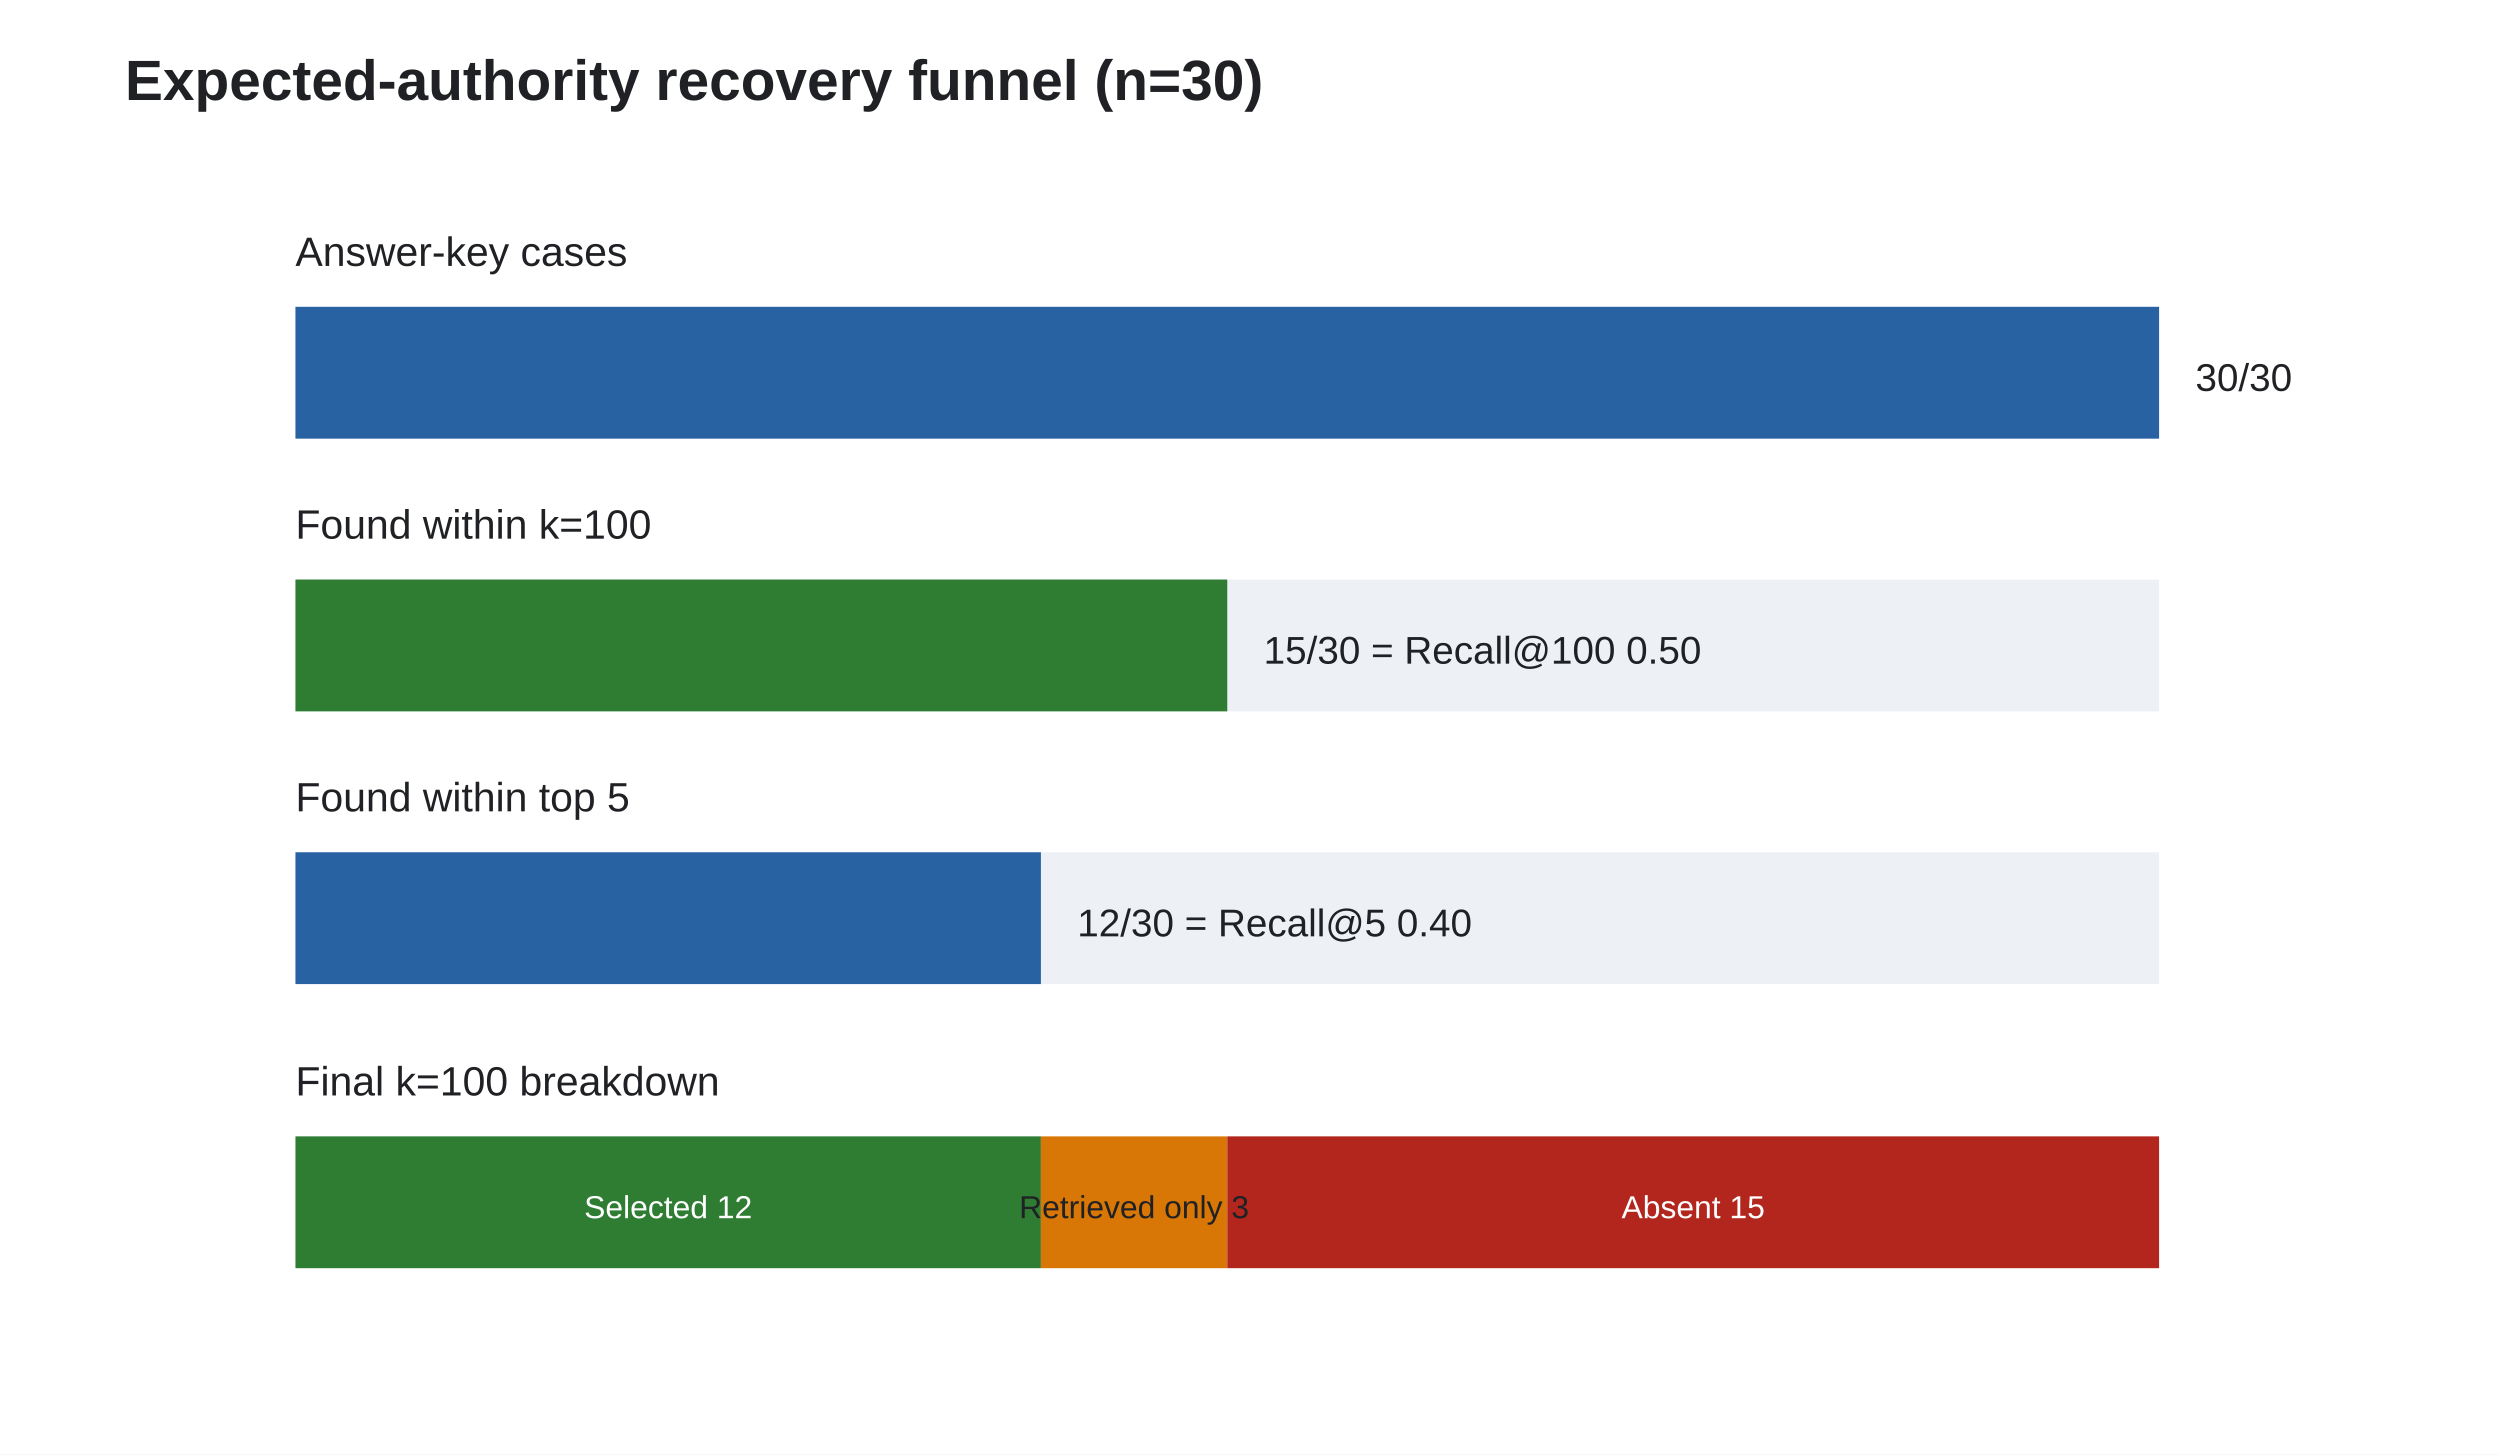
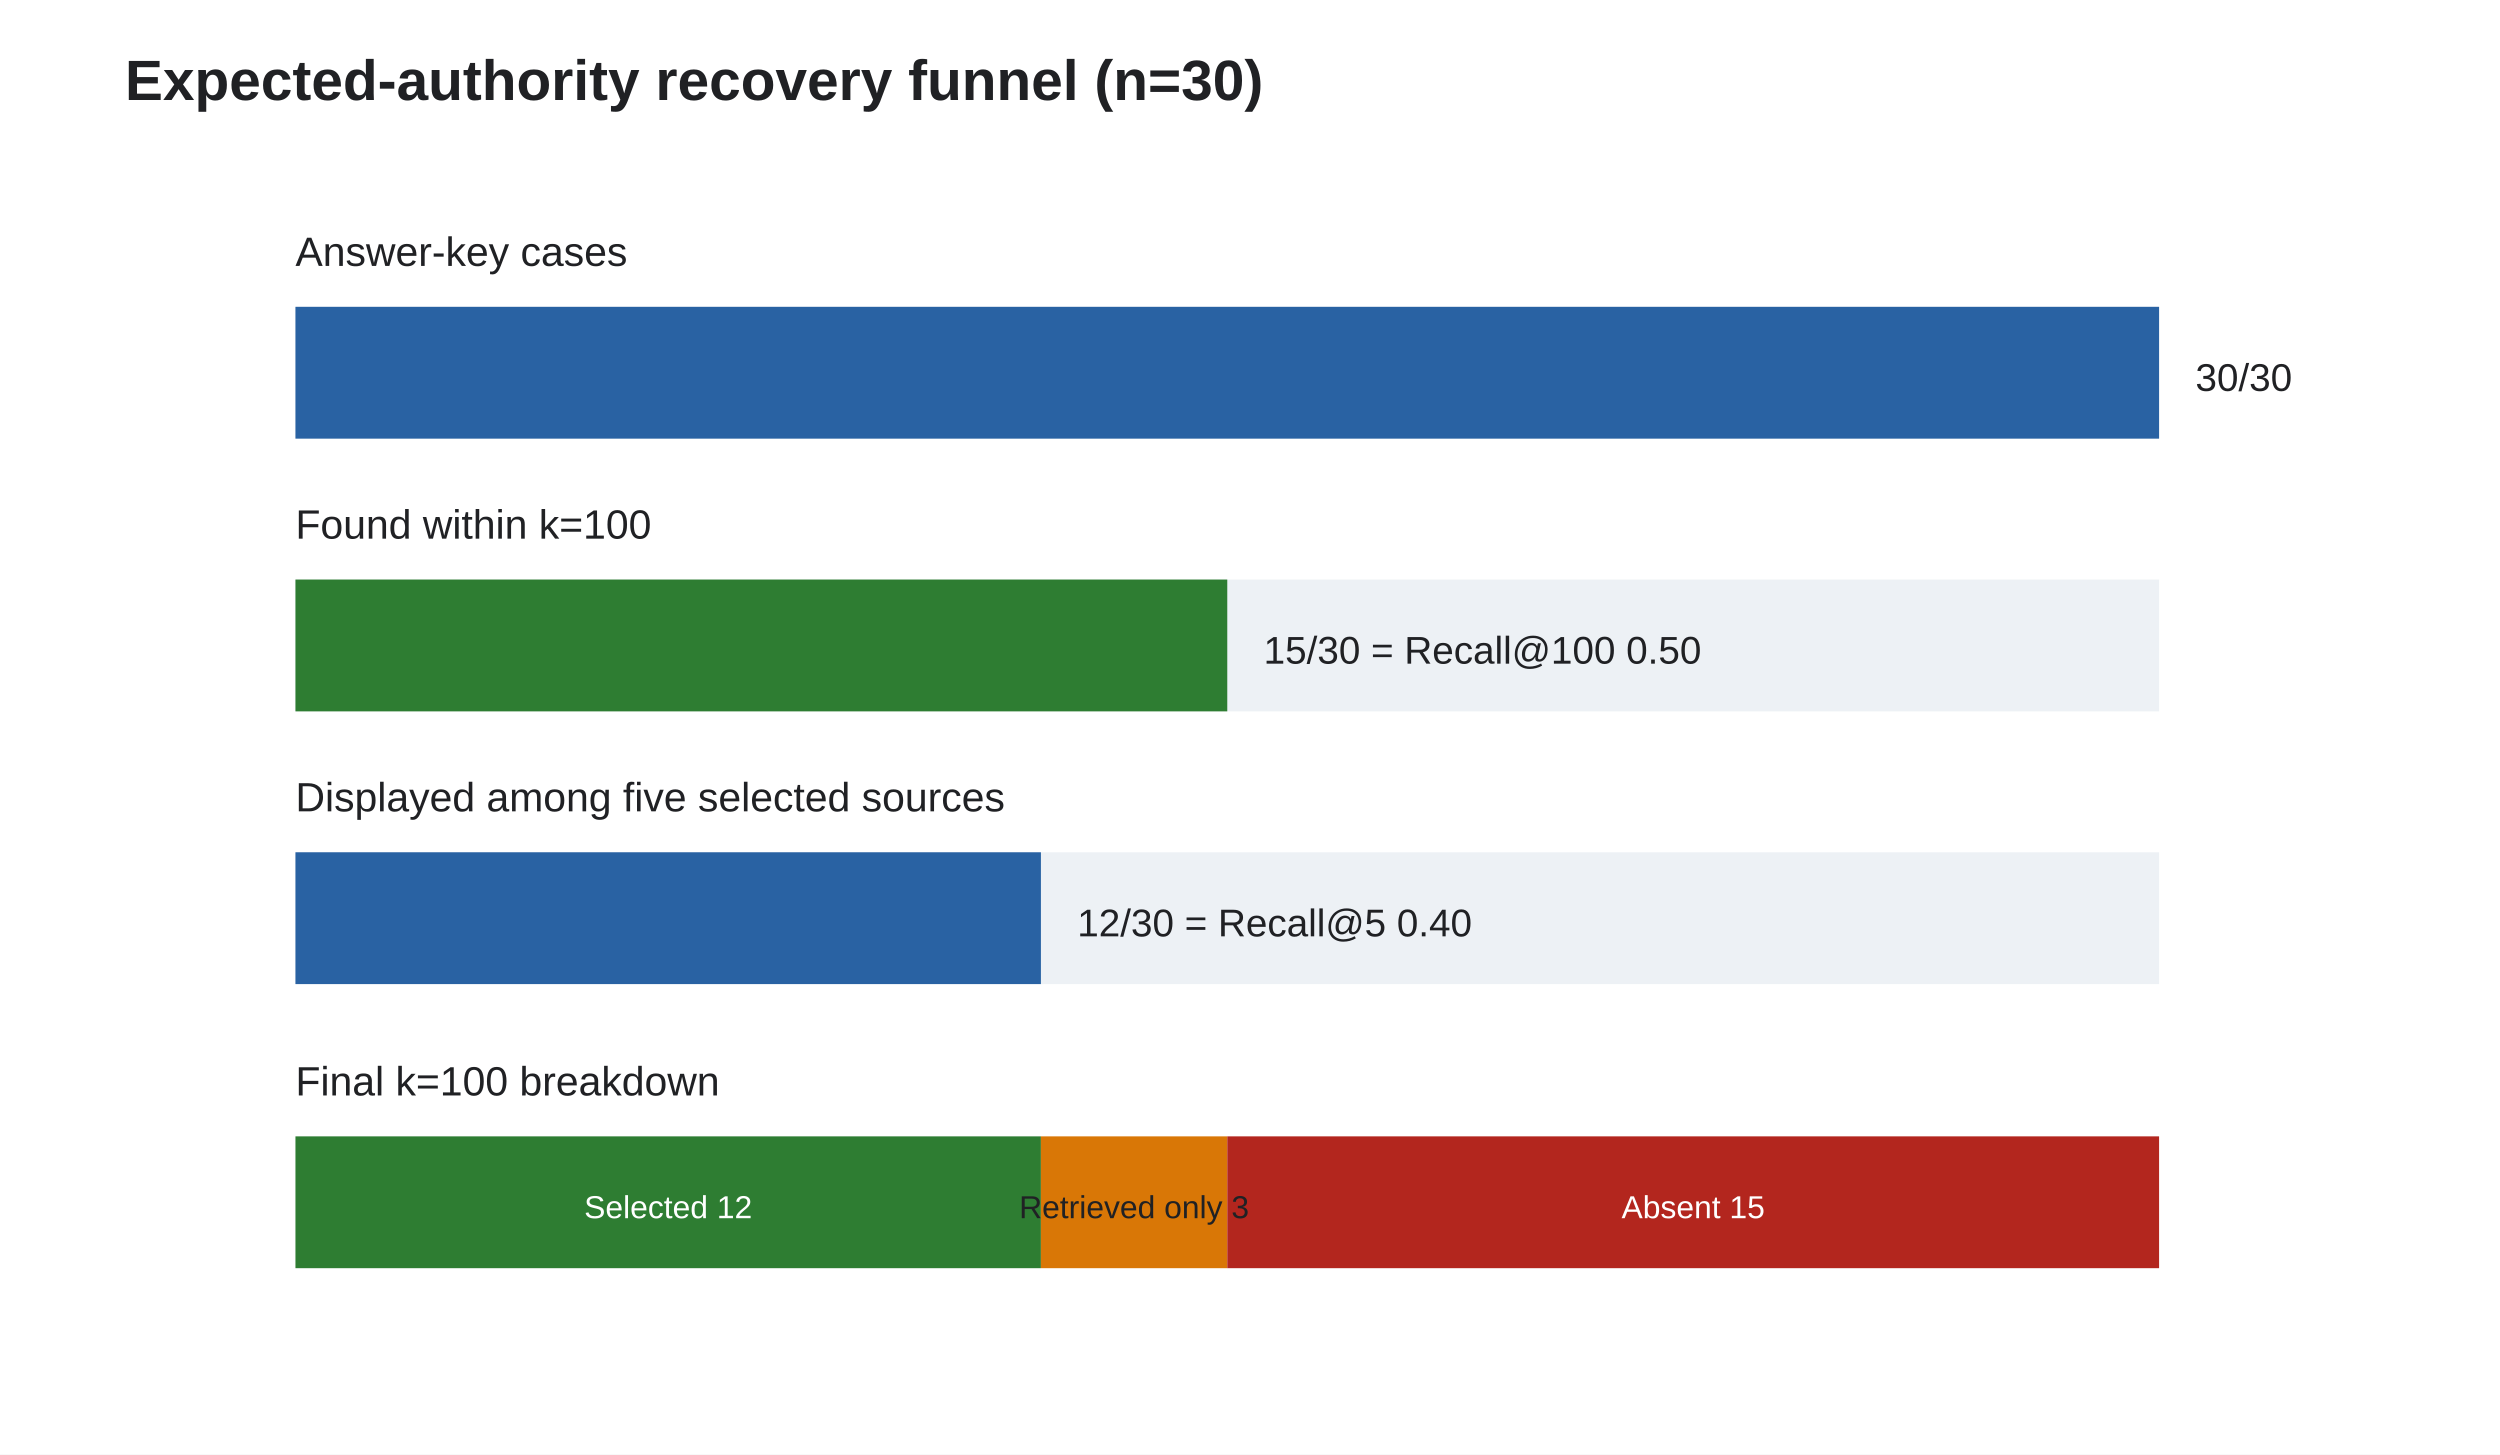
<svg xmlns="http://www.w3.org/2000/svg" width="1100" height="640" viewBox="0 0 1100 640" role="img" aria-labelledby="title desc">
  <rect width="100%" height="100%" fill="white" />
  <text x="55" y="44" font-family="Arial, Helvetica, sans-serif" font-size="25" font-weight="700" fill="#202124">Expected-authority recovery funnel (n=30)</text>
  <text x="130.0" y="117.0" font-family="Arial, Helvetica, sans-serif" font-size="18" font-weight="500" fill="#202124" text-anchor="start">Answer-key cases</text>
  <rect x="130.0" y="135.0" width="820.0" height="58.0" fill="#edf1f5" />
  <rect x="130.0" y="135.0" width="820.0" height="58.0" fill="#2962a3" />
  <text x="966.0" y="172.0" font-family="Arial, Helvetica, sans-serif" font-size="17" font-weight="400" fill="#202124" text-anchor="start">30/30</text>
  <text x="130.0" y="237.0" font-family="Arial, Helvetica, sans-serif" font-size="18" font-weight="500" fill="#202124" text-anchor="start">Found within k=100</text>
  <rect x="130.0" y="255.0" width="820.0" height="58.0" fill="#edf1f5" />
  <rect x="130.0" y="255.0" width="410.0" height="58.0" fill="#2e7d32" />
  <text x="556.0" y="292.0" font-family="Arial, Helvetica, sans-serif" font-size="17" font-weight="400" fill="#202124" text-anchor="start">15/30 = Recall@100 0.50</text>
-   <text x="130.0" y="357.0" font-family="Arial, Helvetica, sans-serif" font-size="18" font-weight="500" fill="#202124" text-anchor="start">Found within top 5</text>
+   <text x="130.0" y="357.0" font-family="Arial, Helvetica, sans-serif" font-size="18" font-weight="500" fill="#202124" text-anchor="start">Displayed among five selected sources</text>
  <rect x="130.0" y="375.0" width="820.0" height="58.0" fill="#edf1f5" />
  <rect x="130.0" y="375.0" width="328.0" height="58.0" fill="#2962a3" />
  <text x="474.0" y="412.0" font-family="Arial, Helvetica, sans-serif" font-size="17" font-weight="400" fill="#202124" text-anchor="start">12/30 = Recall@5 0.40</text>
  <text x="130.0" y="482.0" font-family="Arial, Helvetica, sans-serif" font-size="18" font-weight="500" fill="#202124" text-anchor="start">Final k=100 breakdown</text>
  <rect x="130.0" y="500.0" width="328.0" height="58.0" fill="#2e7d32" />
  <rect x="458.0" y="500.0" width="82.0" height="58.0" fill="#d97706" />
  <rect x="540.0" y="500.0" width="410.0" height="58.0" fill="#b3261e" />
  <text x="294.0" y="536.0" font-family="Arial, Helvetica, sans-serif" font-size="14" font-weight="500" fill="white" text-anchor="middle">Selected 12</text>
  <text x="499.0" y="536.0" font-family="Arial, Helvetica, sans-serif" font-size="14" font-weight="500" fill="#202124" text-anchor="middle">Retrieved only 3</text>
  <text x="745.0" y="536.0" font-family="Arial, Helvetica, sans-serif" font-size="14" font-weight="500" fill="white" text-anchor="middle">Absent 15</text>
</svg>
